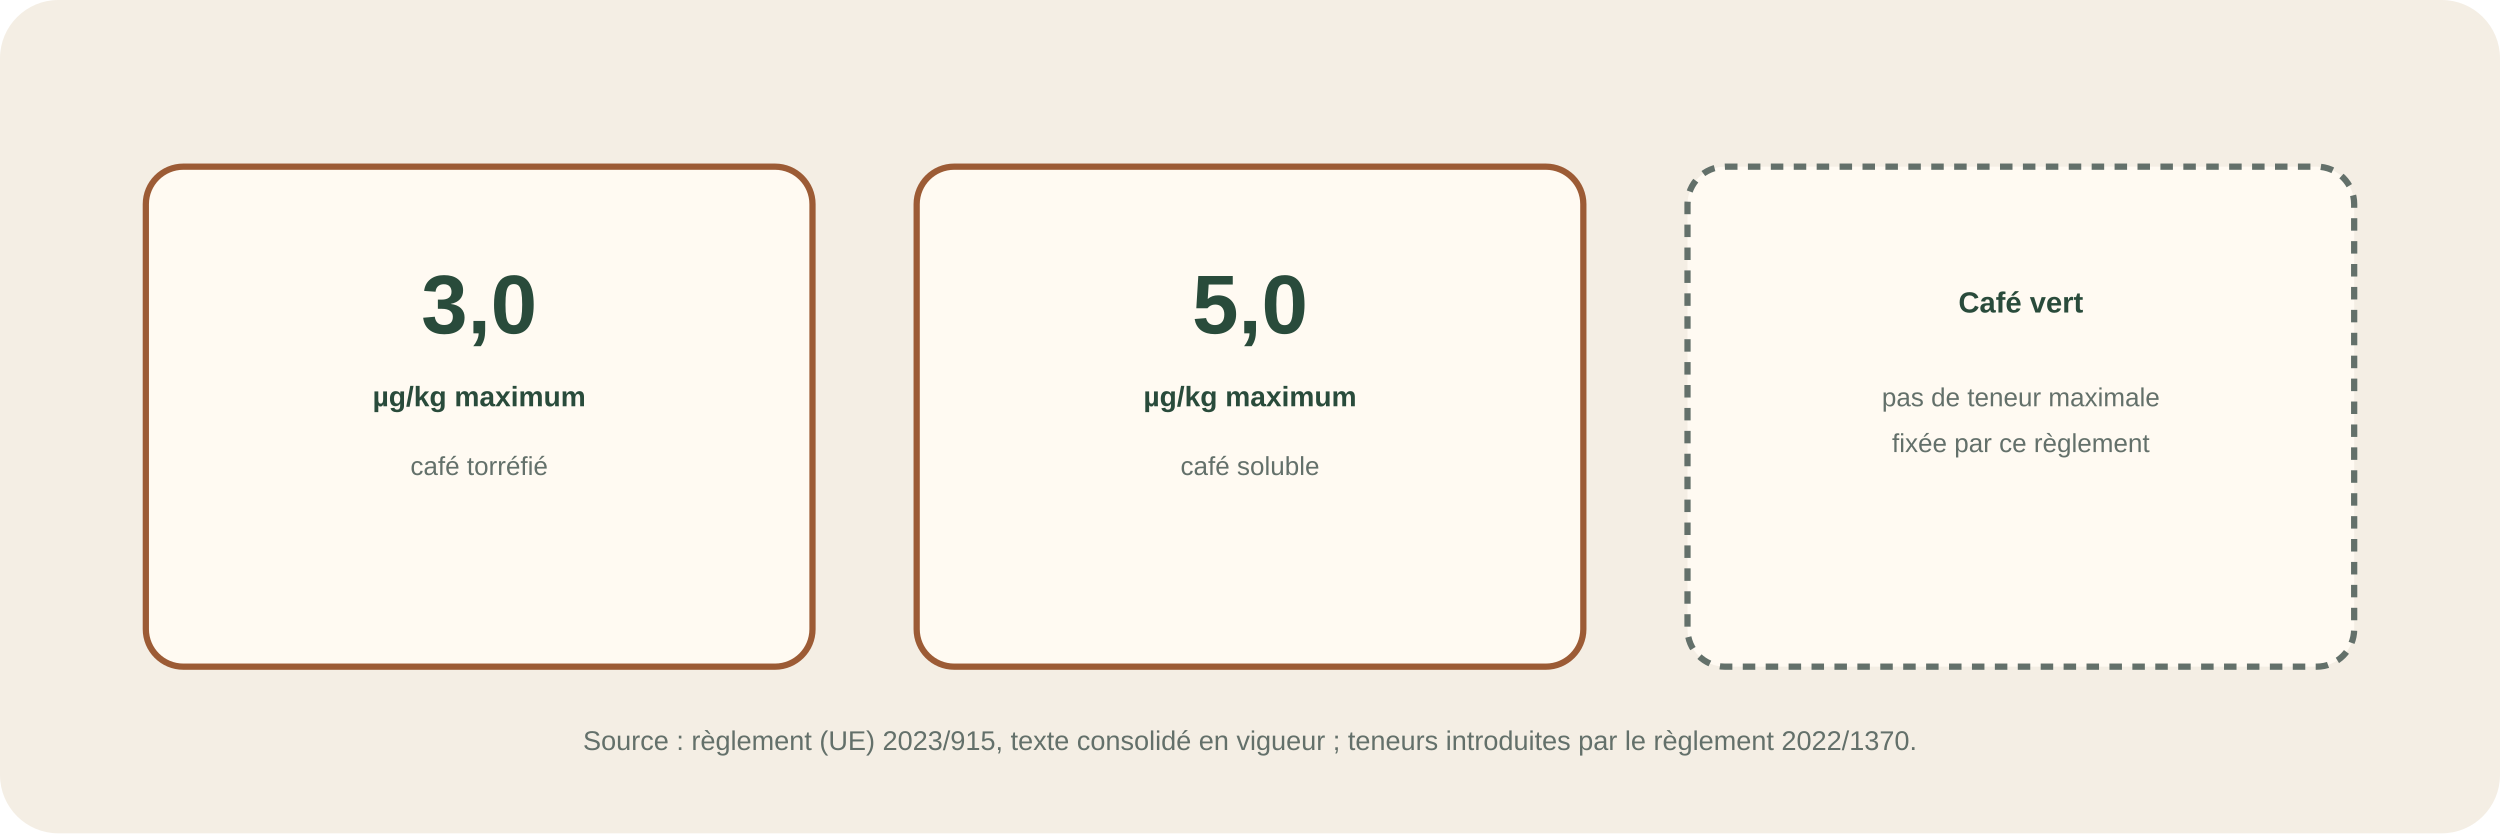
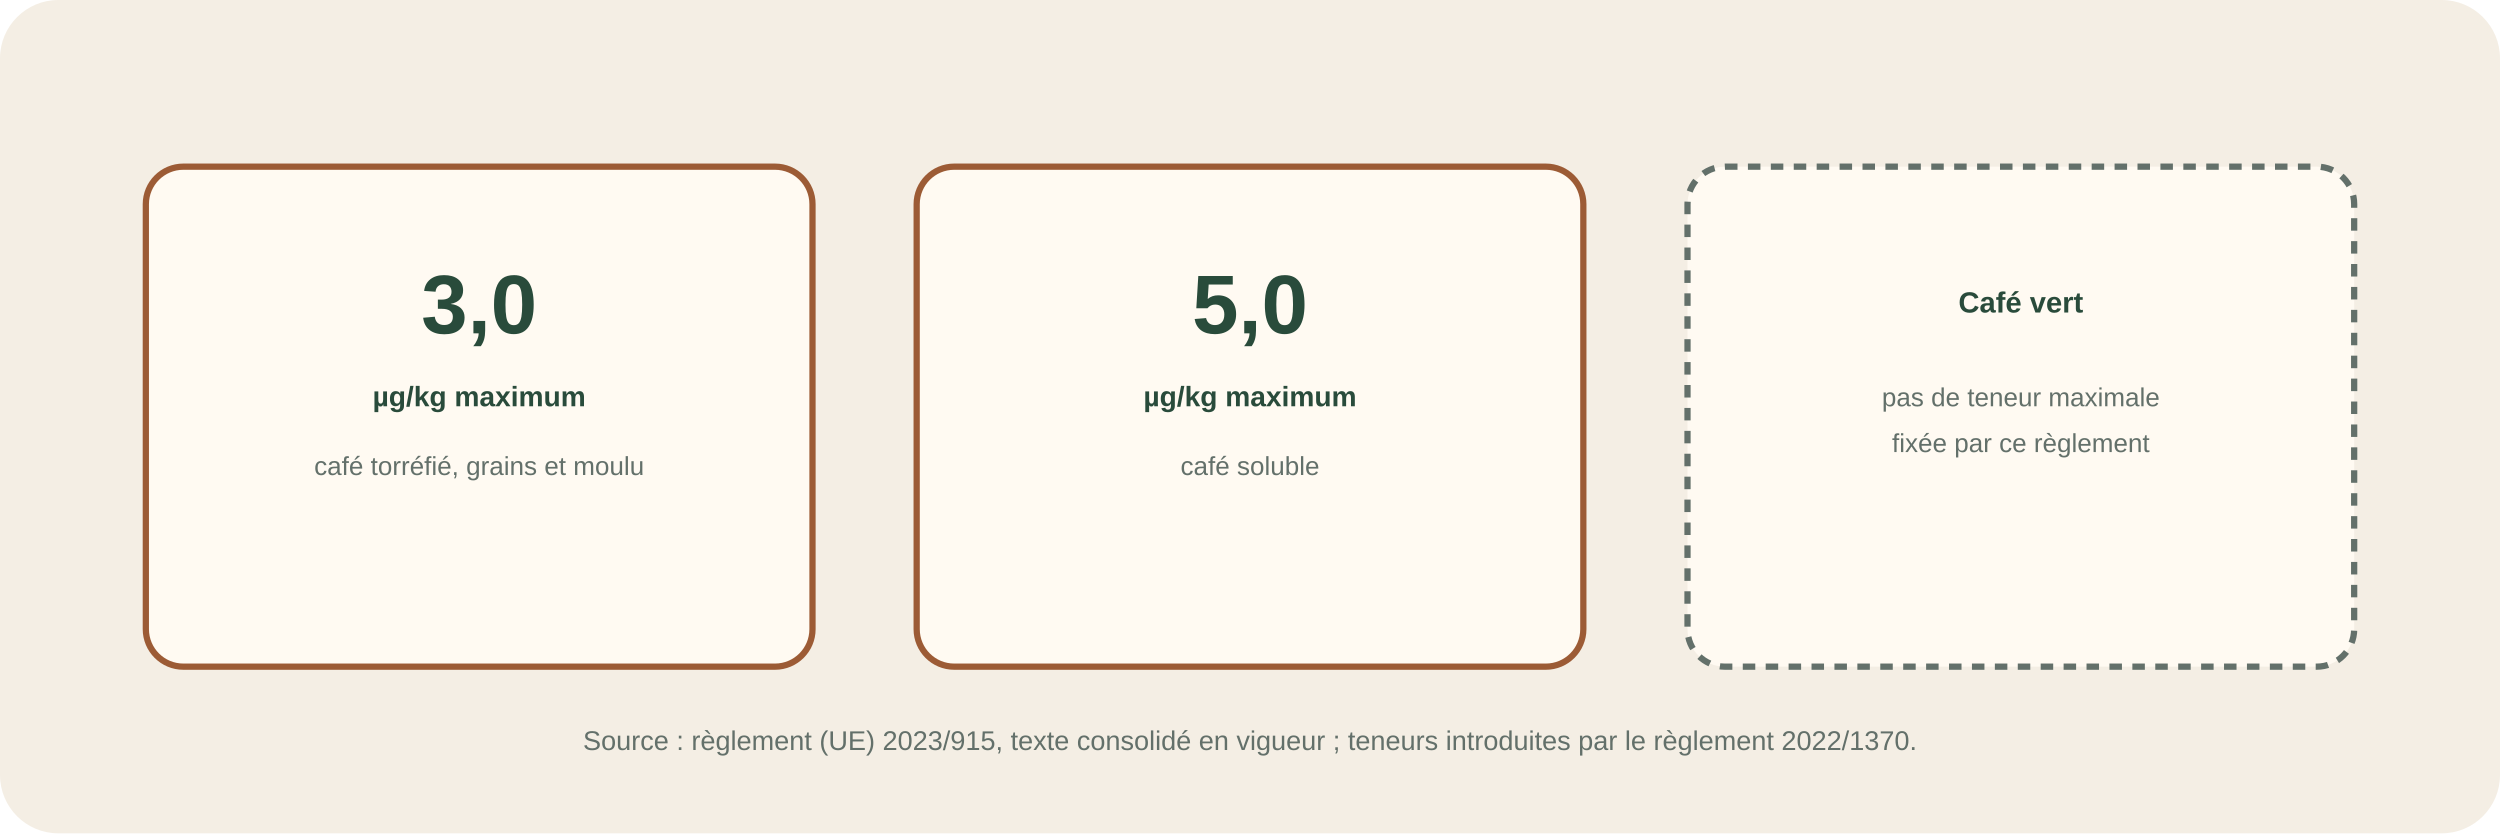
<svg xmlns="http://www.w3.org/2000/svg" viewBox="0 0 1200 400" role="img" aria-labelledby="title desc">
  <rect width="1200" height="400" rx="28" fill="#f4eee4" />
  <g font-family="Arial, sans-serif">
    <rect x="70" y="80" width="320" height="240" rx="18" fill="#fffaf2" stroke="#9c5b35" stroke-width="3" />
    <text x="230" y="160" font-size="40" fill="#294b3b" font-weight="700" text-anchor="middle">3,0</text>
    <text x="230" y="195" font-size="13.5" fill="#294b3b" font-weight="700" text-anchor="middle">µg/kg maximum</text>
-     <text x="230" y="228" font-size="12.5" fill="#63706a" text-anchor="middle">café torréfié</text>
+     <text x="230" y="228" font-size="12.5" fill="#63706a" text-anchor="middle">café torréfié, grains et moulu</text>
    <rect x="440" y="80" width="320" height="240" rx="18" fill="#fffaf2" stroke="#9c5b35" stroke-width="3" />
    <text x="600" y="160" font-size="40" fill="#294b3b" font-weight="700" text-anchor="middle">5,0</text>
    <text x="600" y="195" font-size="13.5" fill="#294b3b" font-weight="700" text-anchor="middle">µg/kg maximum</text>
    <text x="600" y="228" font-size="12.5" fill="#63706a" text-anchor="middle">café soluble</text>
    <rect x="810" y="80" width="320" height="240" rx="18" fill="#fffaf2" stroke="#63706a" stroke-width="3" stroke-dasharray="6 5" />
    <text x="970" y="150" font-size="14" fill="#294b3b" font-weight="700" text-anchor="middle">Café vert</text>
    <text x="970" y="195" font-size="12.5" fill="#63706a" text-anchor="middle">pas de teneur maximale</text>
    <text x="970" y="217" font-size="12.5" fill="#63706a" text-anchor="middle">fixée par ce règlement</text>
  </g>
  <text x="600" y="360" font-family="Arial, sans-serif" font-size="13" fill="#63706a" text-anchor="middle">Source : règlement (UE) 2023/915, texte consolidé en vigueur ; teneurs introduites par le règlement 2022/1370.</text>
</svg>
